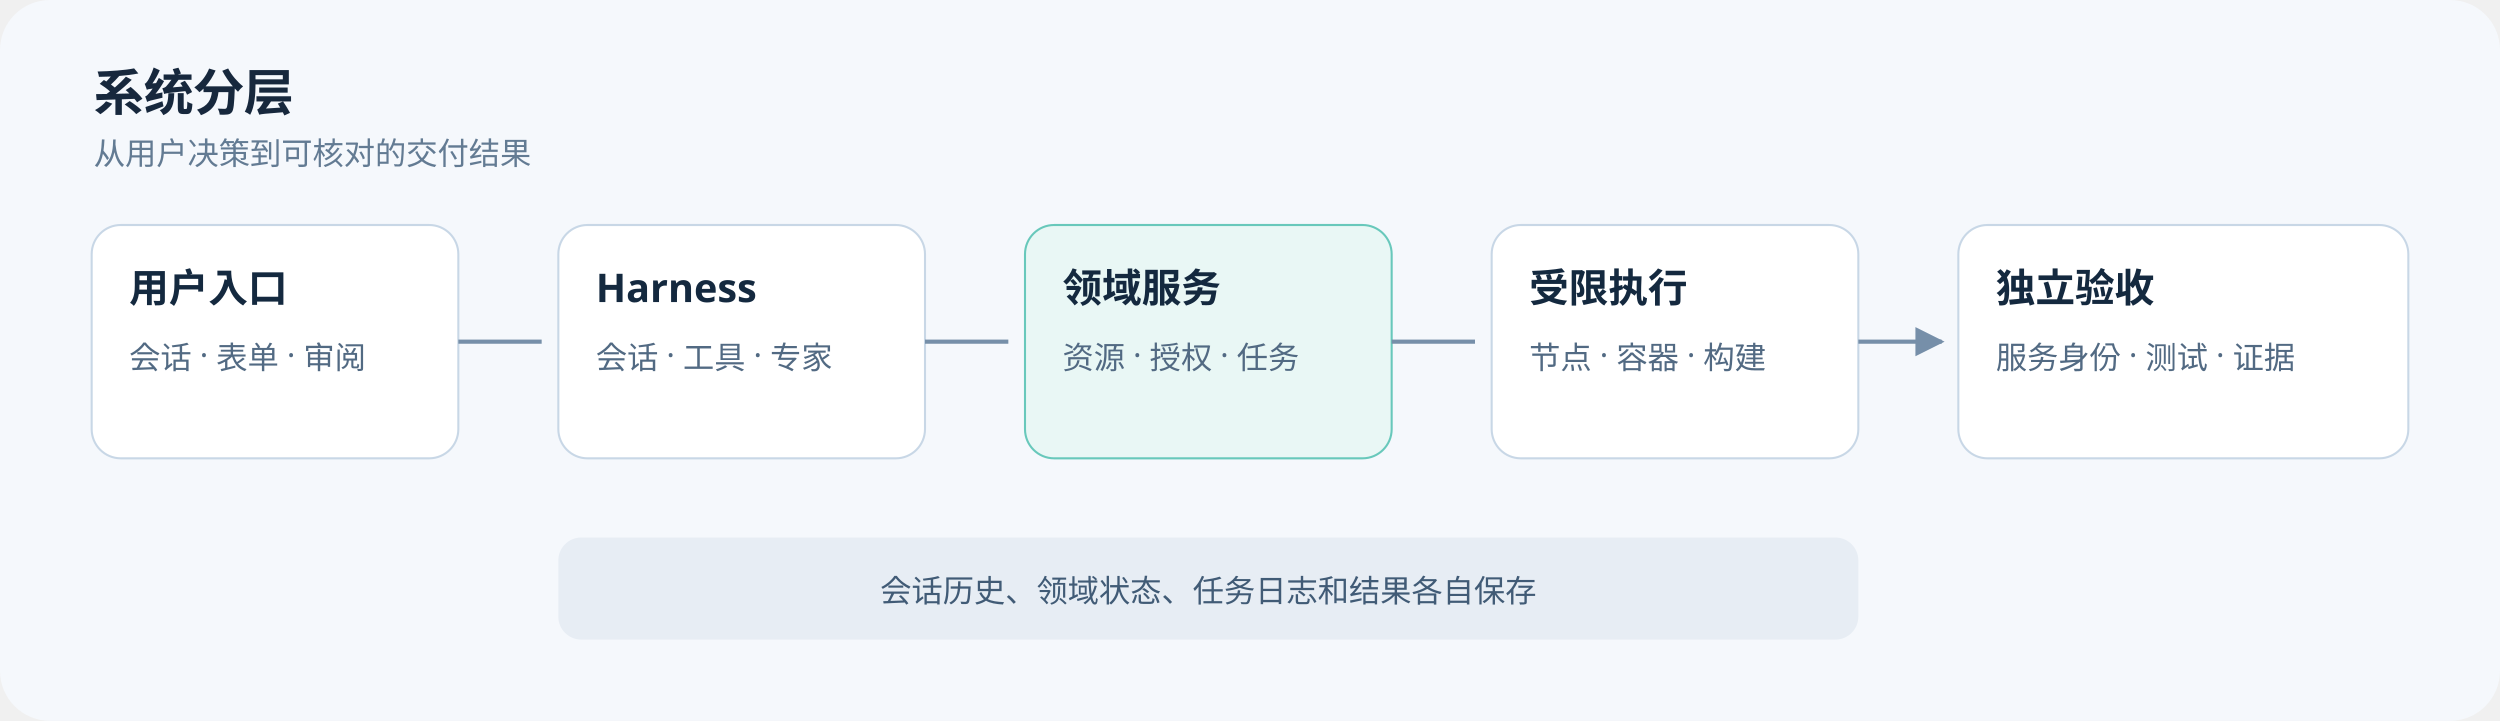
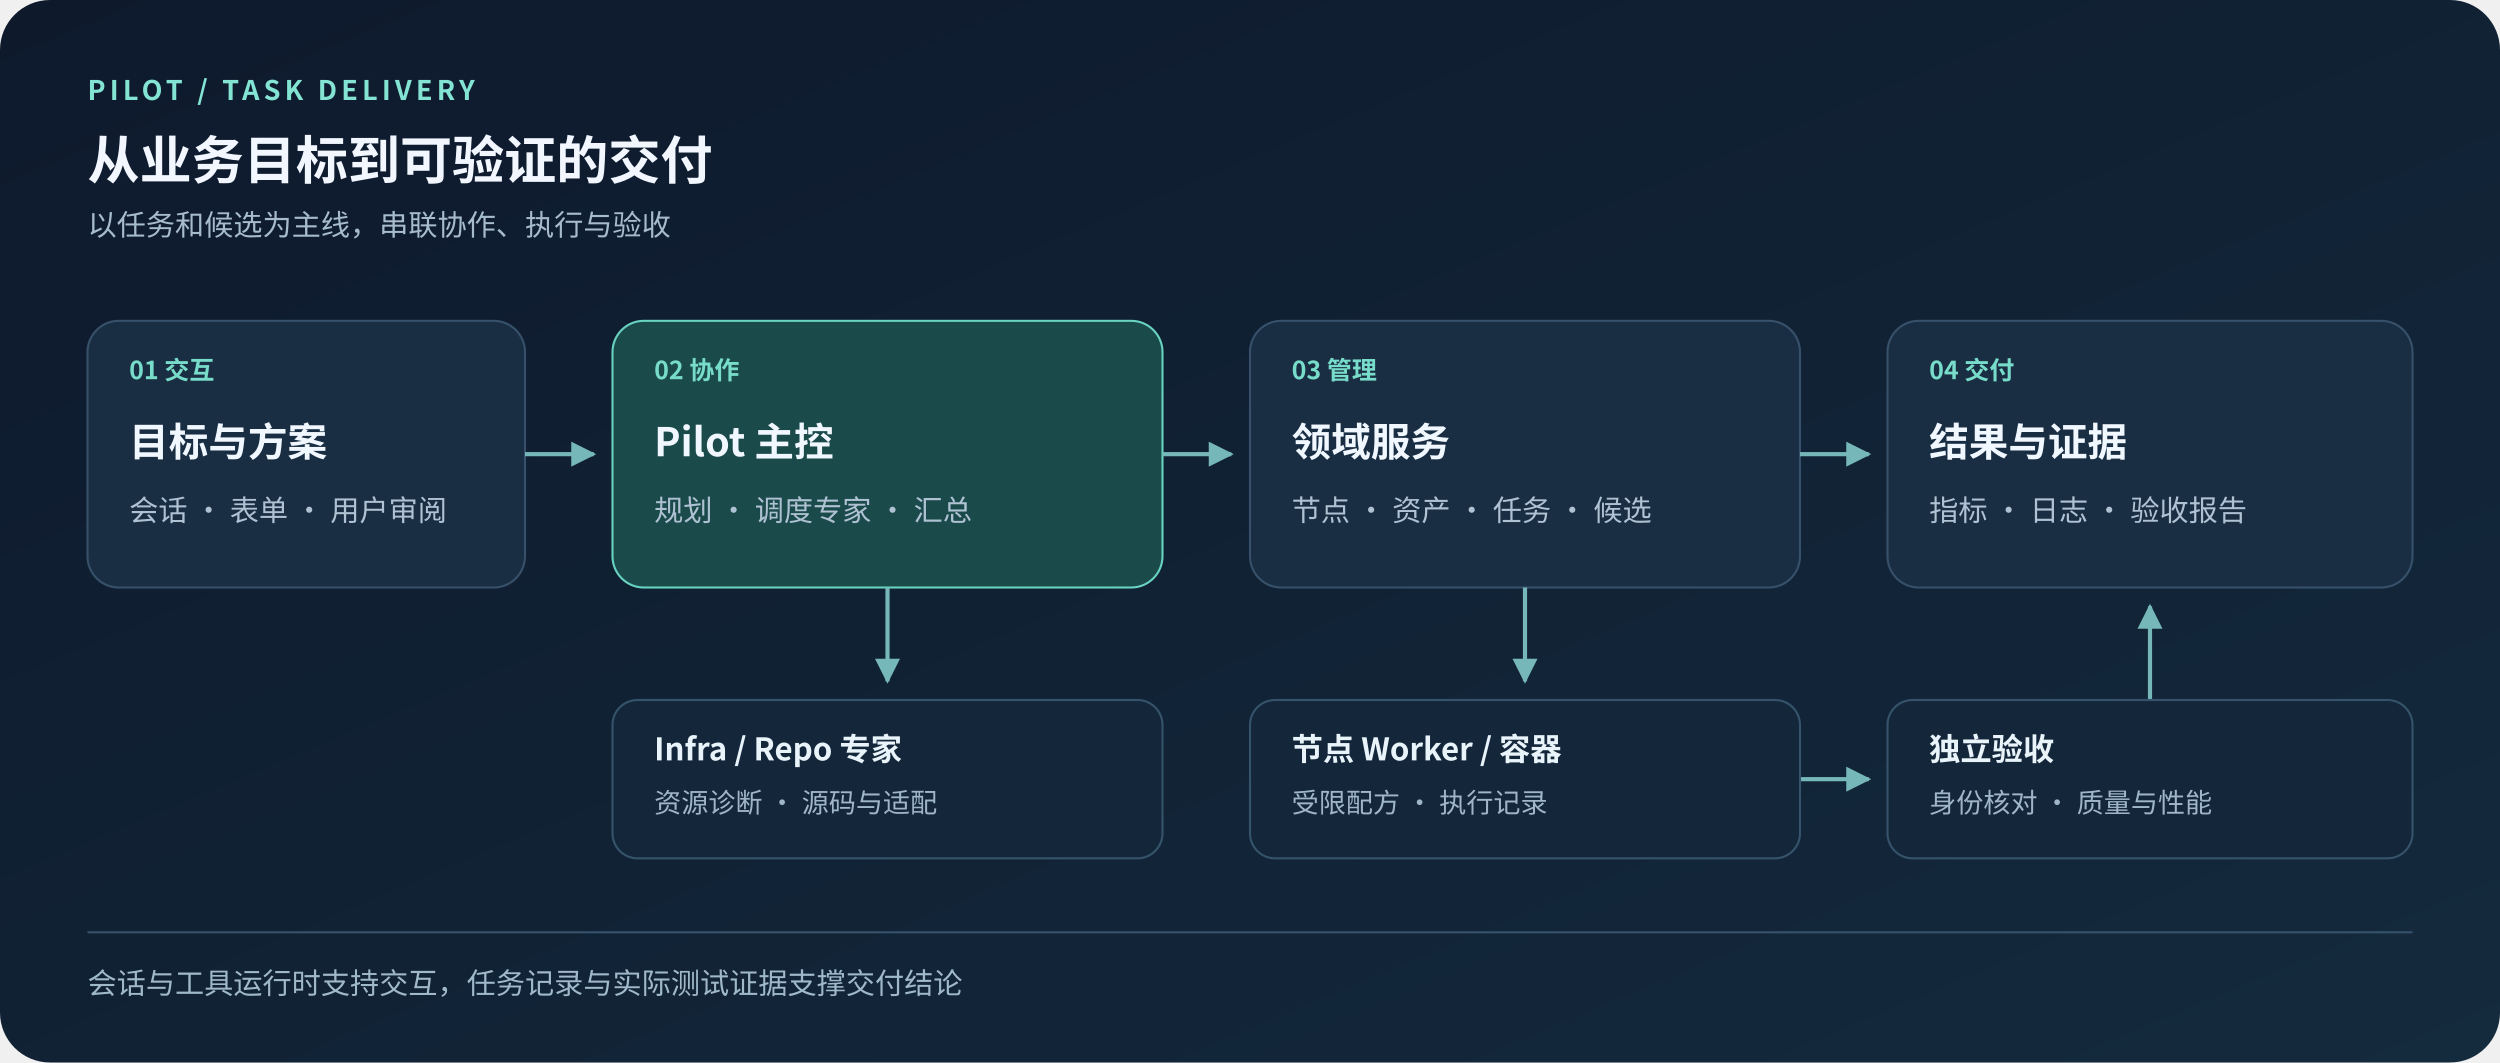
- <svg xmlns="http://www.w3.org/2000/svg" viewBox="0 0 1200 346" role="img" aria-labelledby="title desc">
+ <svg xmlns="http://www.w3.org/2000/svg" viewBox="0 0 1200 510" role="img" aria-labelledby="title desc">
  <defs>
-     <marker id="arrow" viewBox="0 0 10 10" refX="9" refY="5" markerWidth="7" markerHeight="7" orient="auto-start-reverse">
-       <path d="M 0 0 L 10 5 L 0 10 z" fill="#768fa9" />
+     <linearGradient id="background" x1="0" y1="0" x2="1" y2="1">
+       <stop stop-color="#0e192c" />
+       <stop offset="1" stop-color="#142a3d" />
+     </linearGradient>
+     <marker id="arrow" viewBox="0 0 10 10" refX="9" refY="5" markerWidth="6" markerHeight="6" orient="auto">
+       <path d="M0 0 L10 5 L0 10z" fill="#76b8b9" />
    </marker>
  </defs>
-   <rect width="1200" height="346" rx="24" fill="#f5f8fc" />
-   <text x="45" y="53" fill="#17283d" font-family="sans-serif" font-size="24" font-weight="700">系统分层</text>
-   <text x="45" y="79" fill="#637b93" font-family="sans-serif" font-size="15">从用户决策到可核对的交付结果</text>
-   <g font-family="sans-serif">
-     <rect x="44" y="108" width="176" height="112" rx="14" fill="#fff" stroke="#c8d7e6" />
-     <text x="62" y="145" fill="#14293f" font-size="19" font-weight="700">用户入口</text>
-     <text x="62" y="177" fill="#526a83" font-size="15">会话 · 表单 · 审阅</text>
-     <rect x="268" y="108" width="176" height="112" rx="14" fill="#fff" stroke="#c8d7e6" />
-     <text x="286" y="145" fill="#14293f" font-size="19" font-weight="700">Harness</text>
-     <text x="286" y="177" fill="#526a83" font-size="15">会话 · 工具 · 专家</text>
-     <rect x="492" y="108" width="176" height="112" rx="14" fill="#e9f7f5" stroke="#68c8bb" />
-     <text x="510" y="145" fill="#14293f" font-size="19" font-weight="700">领域服务</text>
-     <text x="510" y="177" fill="#526a83" font-size="15">资源 · 授权 · 任务</text>
-     <rect x="716" y="108" width="176" height="112" rx="14" fill="#fff" stroke="#c8d7e6" />
-     <text x="734" y="145" fill="#14293f" font-size="19" font-weight="700">受限执行</text>
-     <text x="734" y="177" fill="#526a83" font-size="15">节点 · 容器 · 构建</text>
-     <rect x="940" y="108" width="216" height="112" rx="14" fill="#fff" stroke="#c8d7e6" />
-     <text x="958" y="145" fill="#14293f" font-size="19" font-weight="700">独立验收</text>
-     <text x="958" y="177" fill="#526a83" font-size="15">服务身份 · 测试 · 证据</text>
-     <path d="M220 164 H260 M444 164 H484 M668 164 H708 M892 164 H932" fill="none" stroke="#768fa9" stroke-width="2" marker-end="url(#arrow)" />
-     <rect x="268" y="258" width="624" height="49" rx="11" fill="#e7edf4" />
-     <text x="580" y="289" text-anchor="middle" fill="#415b76" font-size="15">会话历史、领域状态、任务日志和结果各自保存</text>
+   <rect width="1200" height="510" rx="24" fill="url(#background)" />
+   <g font-family="'Microsoft YaHei','Noto Sans CJK SC',sans-serif">
+     <text x="42" y="48" fill="#83e4d4" font-size="13" font-weight="700" letter-spacing="2">PILOT  /  TASK DELIVERY</text>
+     <text x="42" y="86" fill="#f2f7ff" font-size="25" font-weight="700">从业务目标到可验证的交付</text>
+     <text x="42" y="113" fill="#a7bbce" font-size="14">以任务和候选为主线，串联协作、执行与验收</text>
+     <g fill="#192e43" stroke="#37516a">
+       <rect x="42" y="154" width="210" height="128" rx="15" />
+       <rect x="294" y="154" width="264" height="128" rx="15" fill="#1b4a4b" stroke="#68d3c1" />
+       <rect x="600" y="154" width="264" height="128" rx="15" />
+       <rect x="906" y="154" width="252" height="128" rx="15" />
+     </g>
+     <g fill="#78dcca" font-size="12" font-weight="700">
+       <text x="62" y="182">01  交互</text>
+       <text x="314" y="182">02  协作</text>
+       <text x="620" y="182">03  管理</text>
+       <text x="926" y="182">04  交付</text>
+     </g>
+     <g fill="#f1f7ff" font-size="19" font-weight="700">
+       <text x="62" y="219">目标与方案</text>
+       <text x="314" y="219">Pilot 主控</text>
+       <text x="620" y="219">领域服务</text>
+       <text x="926" y="219">结果与证据</text>
+     </g>
+     <g fill="#afc2d3" font-size="14">
+       <text x="62" y="250">会话 · 表单 · 用户审阅</text>
+       <text x="314" y="250">规划 · 调度专家 · 汇总</text>
+       <text x="620" y="250">节点 · 资产 · 任务 · 候选</text>
+       <text x="926" y="250">指标 · 日志 · 验收报告</text>
+     </g>
+     <g fill="none" stroke="#76b8b9" stroke-width="2" marker-end="url(#arrow)">
+       <path d="M252 218 H285" />
+       <path d="M558 218 H591" />
+       <path d="M864 218 H897" />
+       <path d="M426 282 V327" />
+       <path d="M732 282 V327" />
+       <path d="M864 374 H897" />
+       <path d="M1032 336 V291" />
+     </g>
+     <g fill="#14273a" stroke="#35536a">
+       <rect x="294" y="336" width="264" height="76" rx="12" />
+       <rect x="600" y="336" width="264" height="76" rx="12" />
+       <rect x="906" y="336" width="252" height="76" rx="12" />
+     </g>
+     <g fill="#e8f3fa" font-size="15" font-weight="700">
+       <text x="314" y="365">Infra / Repo 专家</text>
+       <text x="620" y="365">节点 Worker / 容器</text>
+       <text x="926" y="365">独立验收</text>
+     </g>
+     <g fill="#9fb5c8" font-size="13">
+       <text x="314" y="390">资源诊断 · 源码与适配</text>
+       <text x="620" y="390">受限配方 · 执行记录</text>
+       <text x="926" y="390">身份核对 · 质量与性能</text>
+     </g>
+     <rect x="42" y="447" width="1116" height="1" fill="#36536b" />
+     <text x="42" y="477" fill="#9fb8ca" font-size="14">会话与工具运行时支持交互，任务记录与实际测试证据支撑交付结论</text>
  </g>
</svg>
